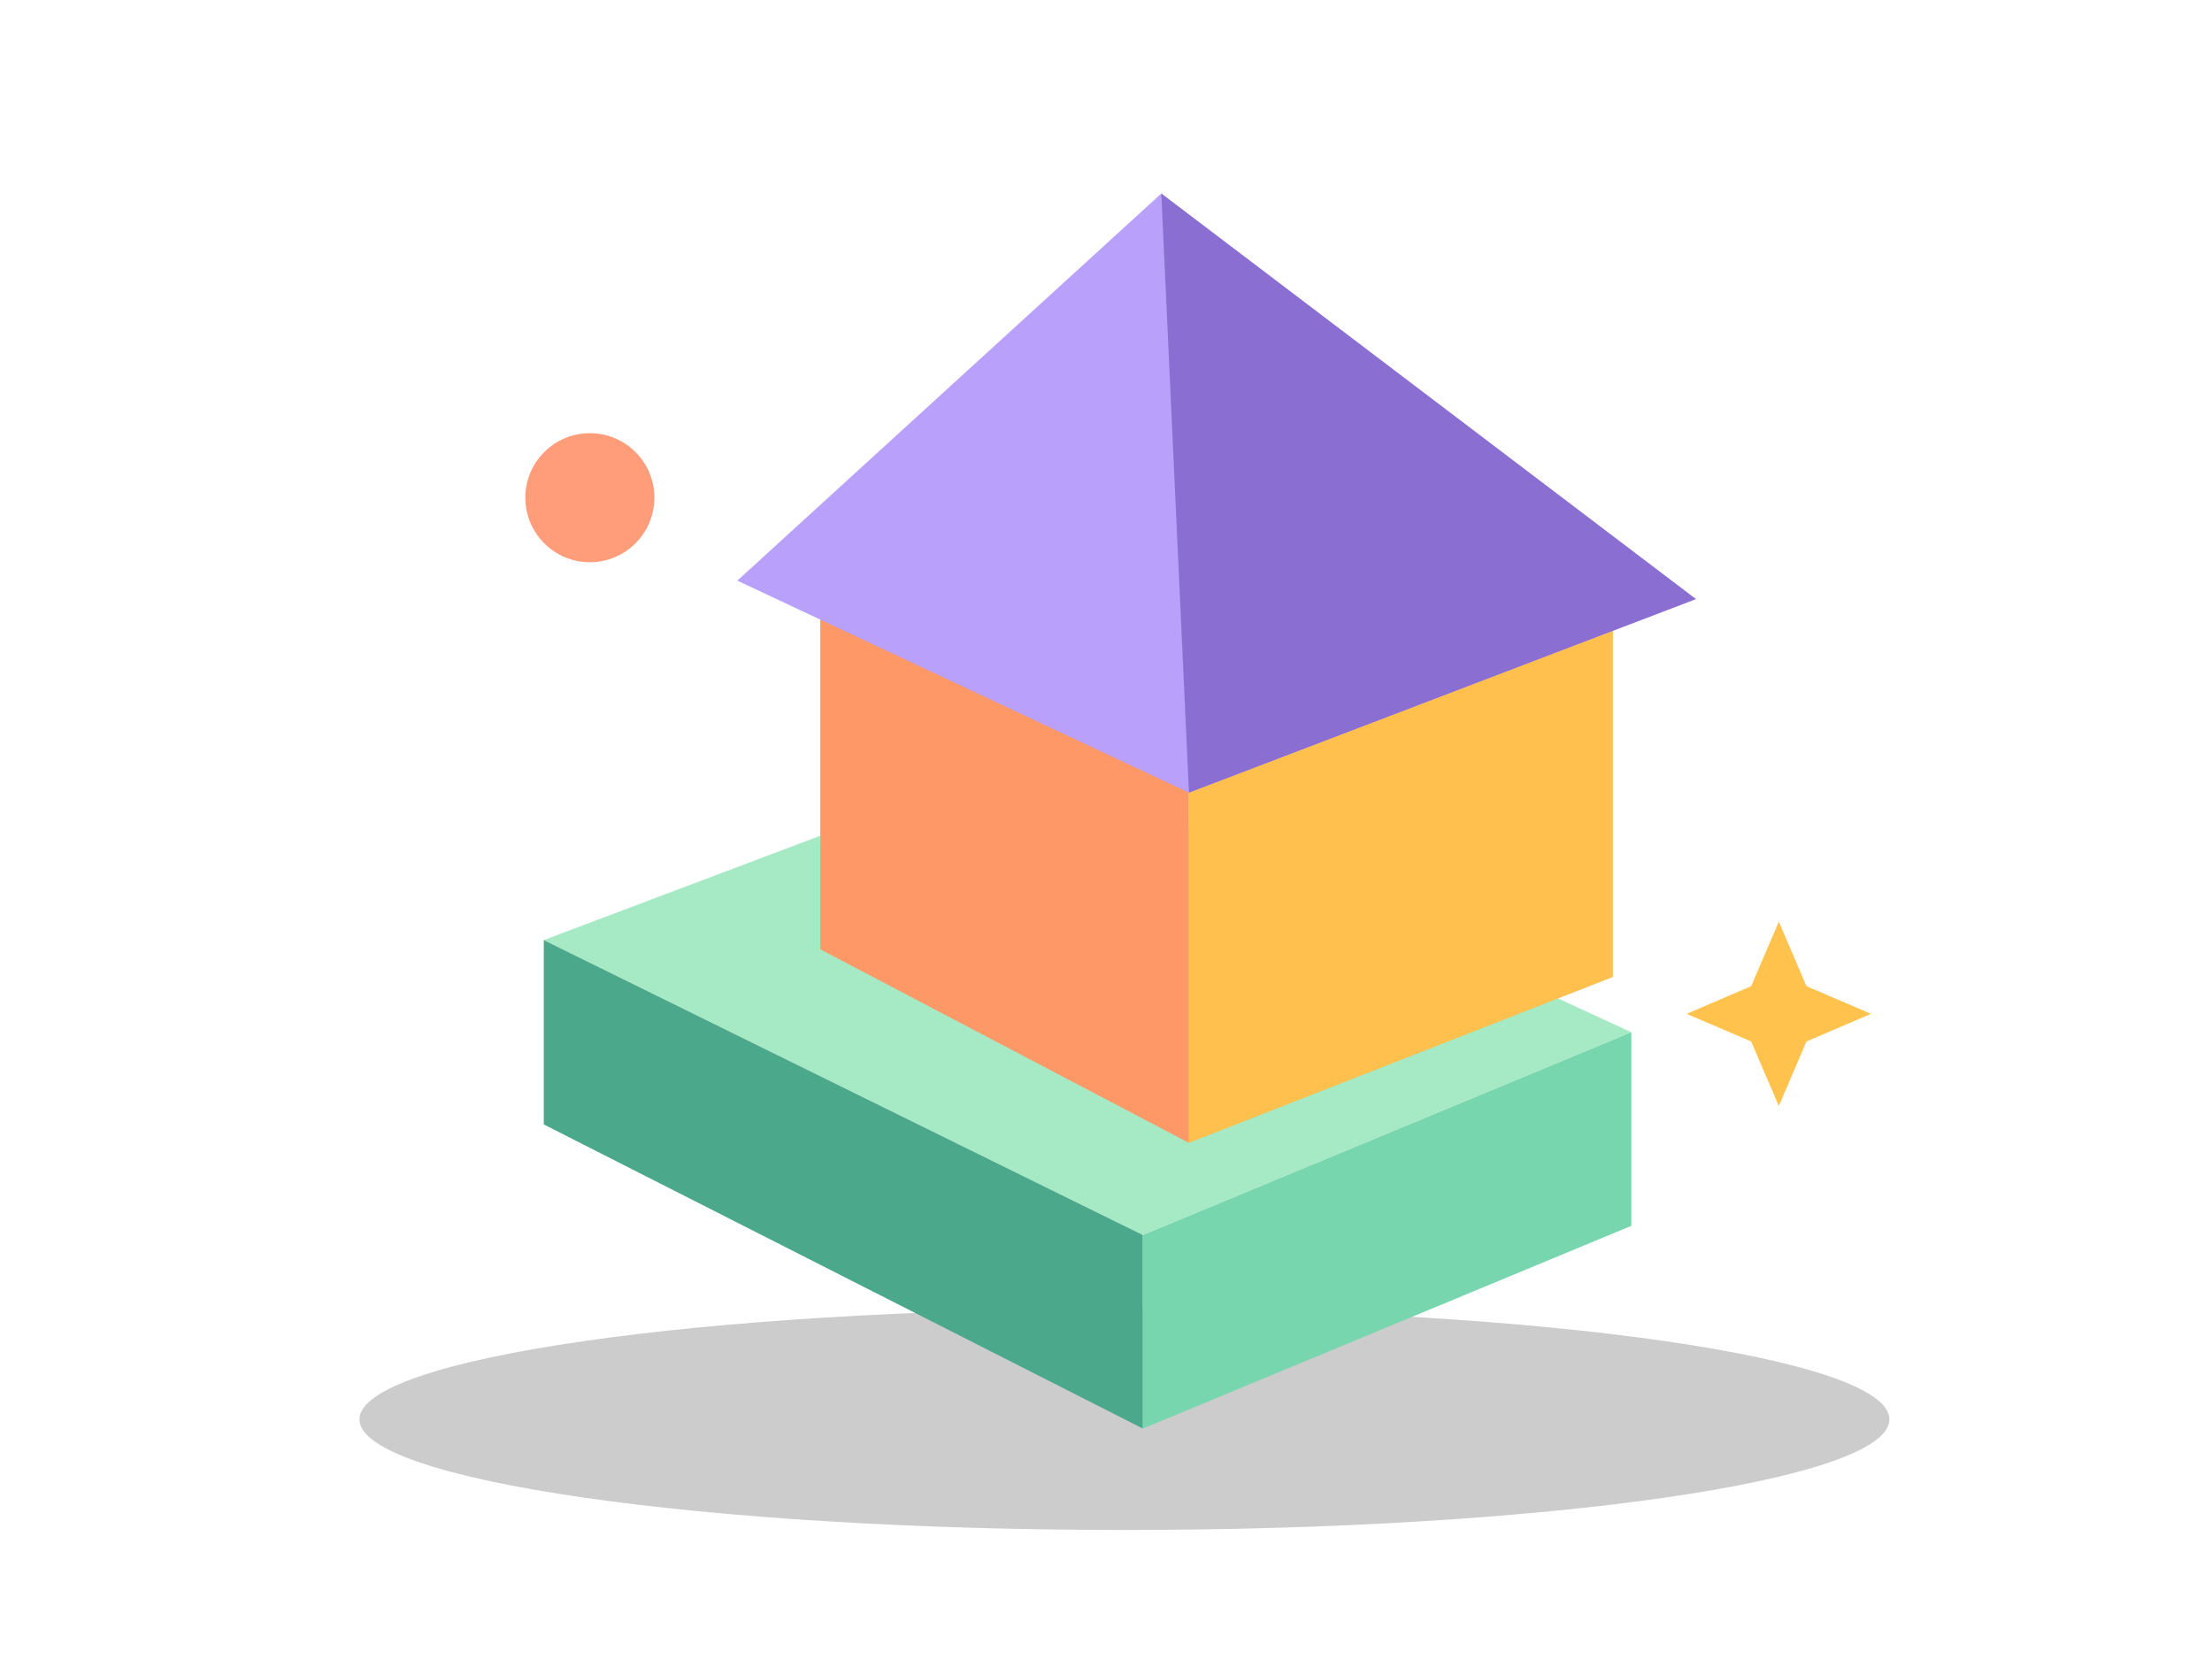
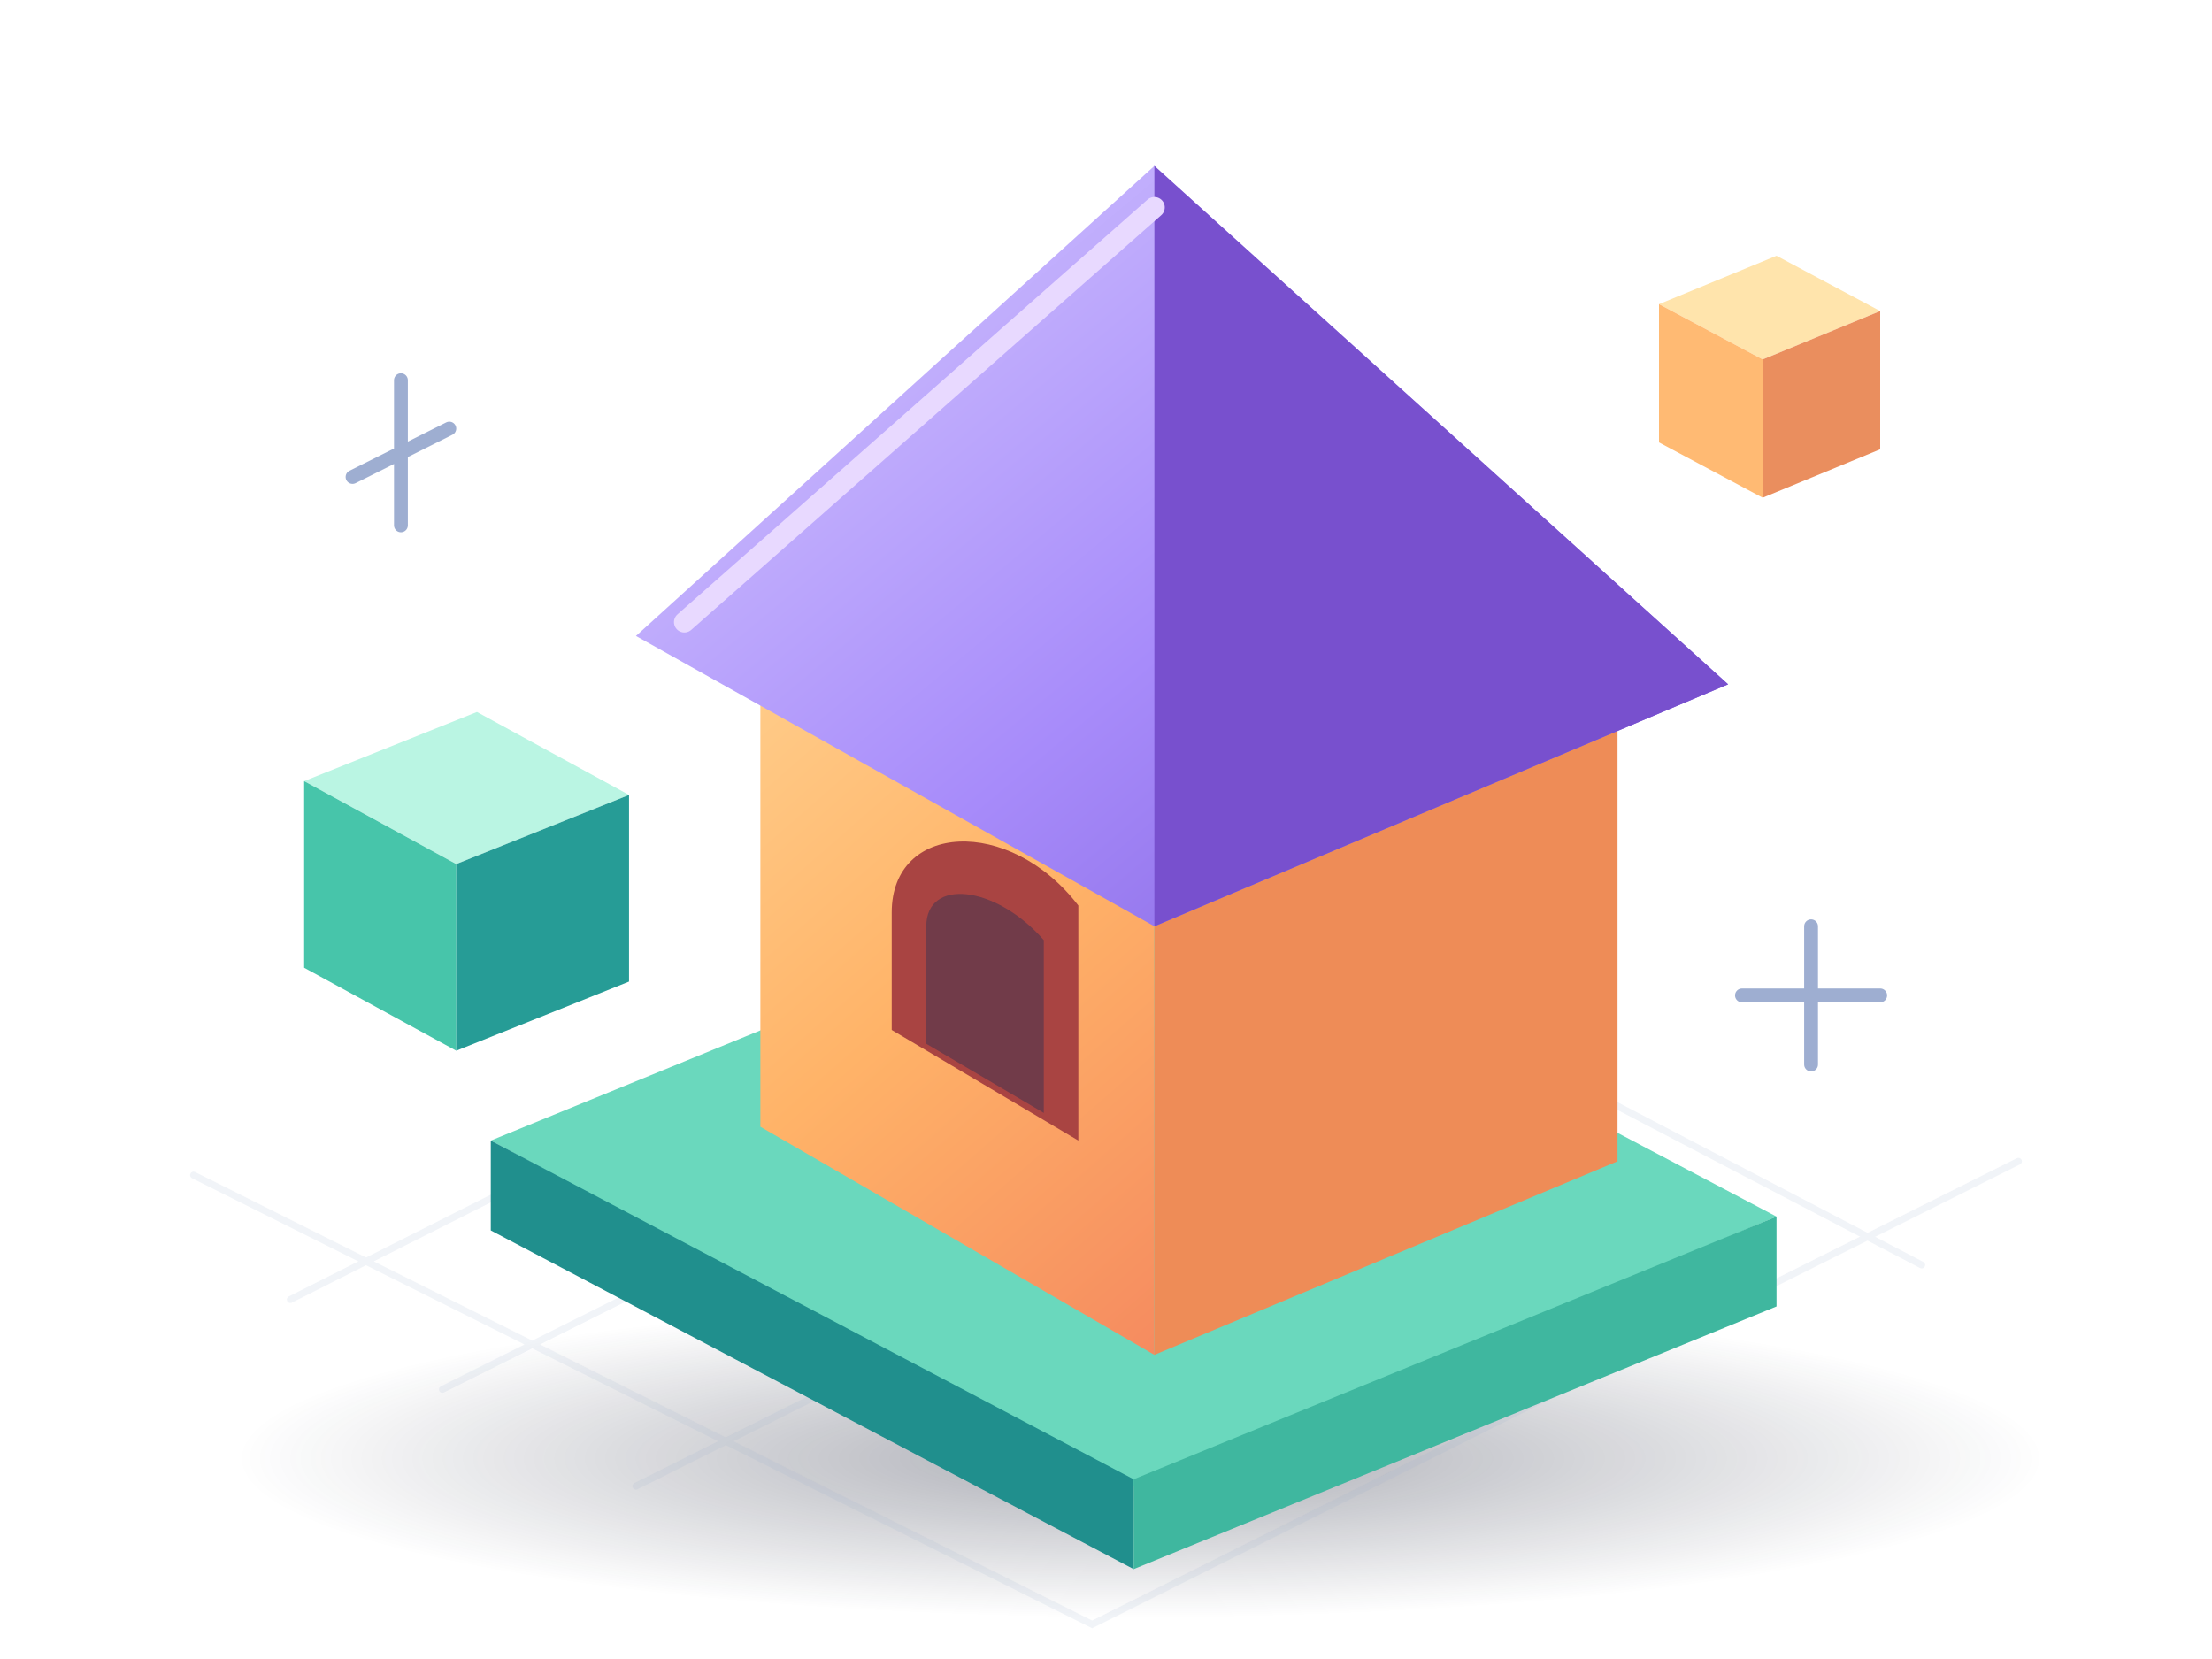
- <svg xmlns="http://www.w3.org/2000/svg" viewBox="0 0 240 180">
-   <ellipse cx="122" cy="154" rx="83" ry="12" fill="#000" opacity=".2" />
-   <path d="m59 102 53-20 65 30-53 22z" fill="#a5e9c5" />
-   <path d="m59 102 65 32v21l-65-33z" fill="#4ba88a" />
-   <path d="m124 134 53-22v21l-53 22z" fill="#78d6af" />
-   <path d="m89 62 47-17 39 21-46 18z" fill="#ffd477" />
-   <path d="m89 62 40 22v40L89 103z" fill="#ff9867" />
-   <path d="m129 84 46-18v40l-46 18z" fill="#ffc04e" />
-   <path d="m80 63 46-42 58 44-55 21z" fill="#b8a0fb" />
-   <path d="m126 21 3 65 55-21z" fill="#8b6ed2" />
-   <circle cx="64" cy="54" r="7" fill="#ff9c79" />
-   <path d="m193 100 3 7 7 3-7 3-3 7-3-7-7-3 7-3z" fill="#ffc34d" />
+ <svg xmlns="http://www.w3.org/2000/svg" viewBox="0 0 320 240" fill="none">
+   <defs>
+     <linearGradient id="violet" x1="80" y1="30" x2="230" y2="210" gradientUnits="userSpaceOnUse">
+       <stop stop-color="#DAD0FF" />
+       <stop offset=".45" stop-color="#A78BFA" />
+       <stop offset="1" stop-color="#6441C8" />
+     </linearGradient>
+     <linearGradient id="mint" x1="80" y1="30" x2="220" y2="210" gradientUnits="userSpaceOnUse">
+       <stop stop-color="#C4FFF0" />
+       <stop offset=".5" stop-color="#50DCC0" />
+       <stop offset="1" stop-color="#168D91" />
+     </linearGradient>
+     <linearGradient id="orange" x1="80" y1="50" x2="220" y2="210" gradientUnits="userSpaceOnUse">
+       <stop stop-color="#FFE7AD" />
+       <stop offset=".5" stop-color="#FFB368" />
+       <stop offset="1" stop-color="#EE6D59" />
+     </linearGradient>
+     <linearGradient id="ink" x1="90" y1="80" x2="220" y2="210" gradientUnits="userSpaceOnUse">
+       <stop stop-color="#526785" />
+       <stop offset="1" stop-color="#27374F" />
+     </linearGradient>
+     <radialGradient id="shadow">
+       <stop stop-color="#10152B" stop-opacity=".35" />
+       <stop offset="1" stop-color="#10152B" stop-opacity="0" />
+     </radialGradient>
+   </defs>
+   <ellipse cx="165" cy="211" rx="130" ry="23" fill="url(#shadow)" />
+   <path d="M28 170 158 235 292 168M42 188 167 125 278 183M64 201 190 138M92 215 218 152" stroke="#99ABC9" stroke-opacity=".13" stroke-linecap="round" />
+   <path d="m71 165 93-38 93 49-93 39z" fill="#6AD8BD" />
+   <path d="m71 165 93 49v13l-93-49z" fill="#208F8D" />
+   <path d="m164 214 93-38v13l-93 38z" fill="#3FB79F" />
+   <path d="m110 98 67-27 57 31-67 28z" fill="#FFE3A0" />
+   <path d="m110 98 57 32v66l-57-33z" fill="url(#orange)" />
+   <path d="m167 130 67-28v66l-67 28z" fill="#EE8C57" />
+   <path d="M129 149v-17c0-13 17-14 27-1v34l-27-16Z" fill="#A94442" />
+   <path d="M134 151v-17c0-7 10-6 17 2v25z" fill="#713B49" />
+   <path d="m92 92 75-68 83 75-83 35z" fill="url(#violet)" />
+   <path d="m167 24 83 75-83 35z" fill="#7850CE" />
+   <path d="m99 90 68-60" stroke="#E8D9FF" stroke-width="3" stroke-linecap="round" />
+   <path d="m44 113 25-10 22 12-25 10z" fill="#BAF5E3" />
+   <path d="m44 113 22 12v27l-22-12z" fill="#47C5AA" />
+   <path d="m66 125 25-10v27l-25 10z" fill="#269C96" />
+   <path d="m240 44 17-7 15 8-17 7z" fill="#FFE4AC" />
+   <path d="m240 44 15 8v20l-15-8z" fill="#FFBA73" />
+   <path d="m255 52 17-7v20l-17 7z" fill="#EA8E5E" />
+   <path d="m51 69 14-7m-7-7v21M262 134v20m-10-10h20" stroke="#9EAED1" stroke-width="2" stroke-linecap="round" />
</svg>
